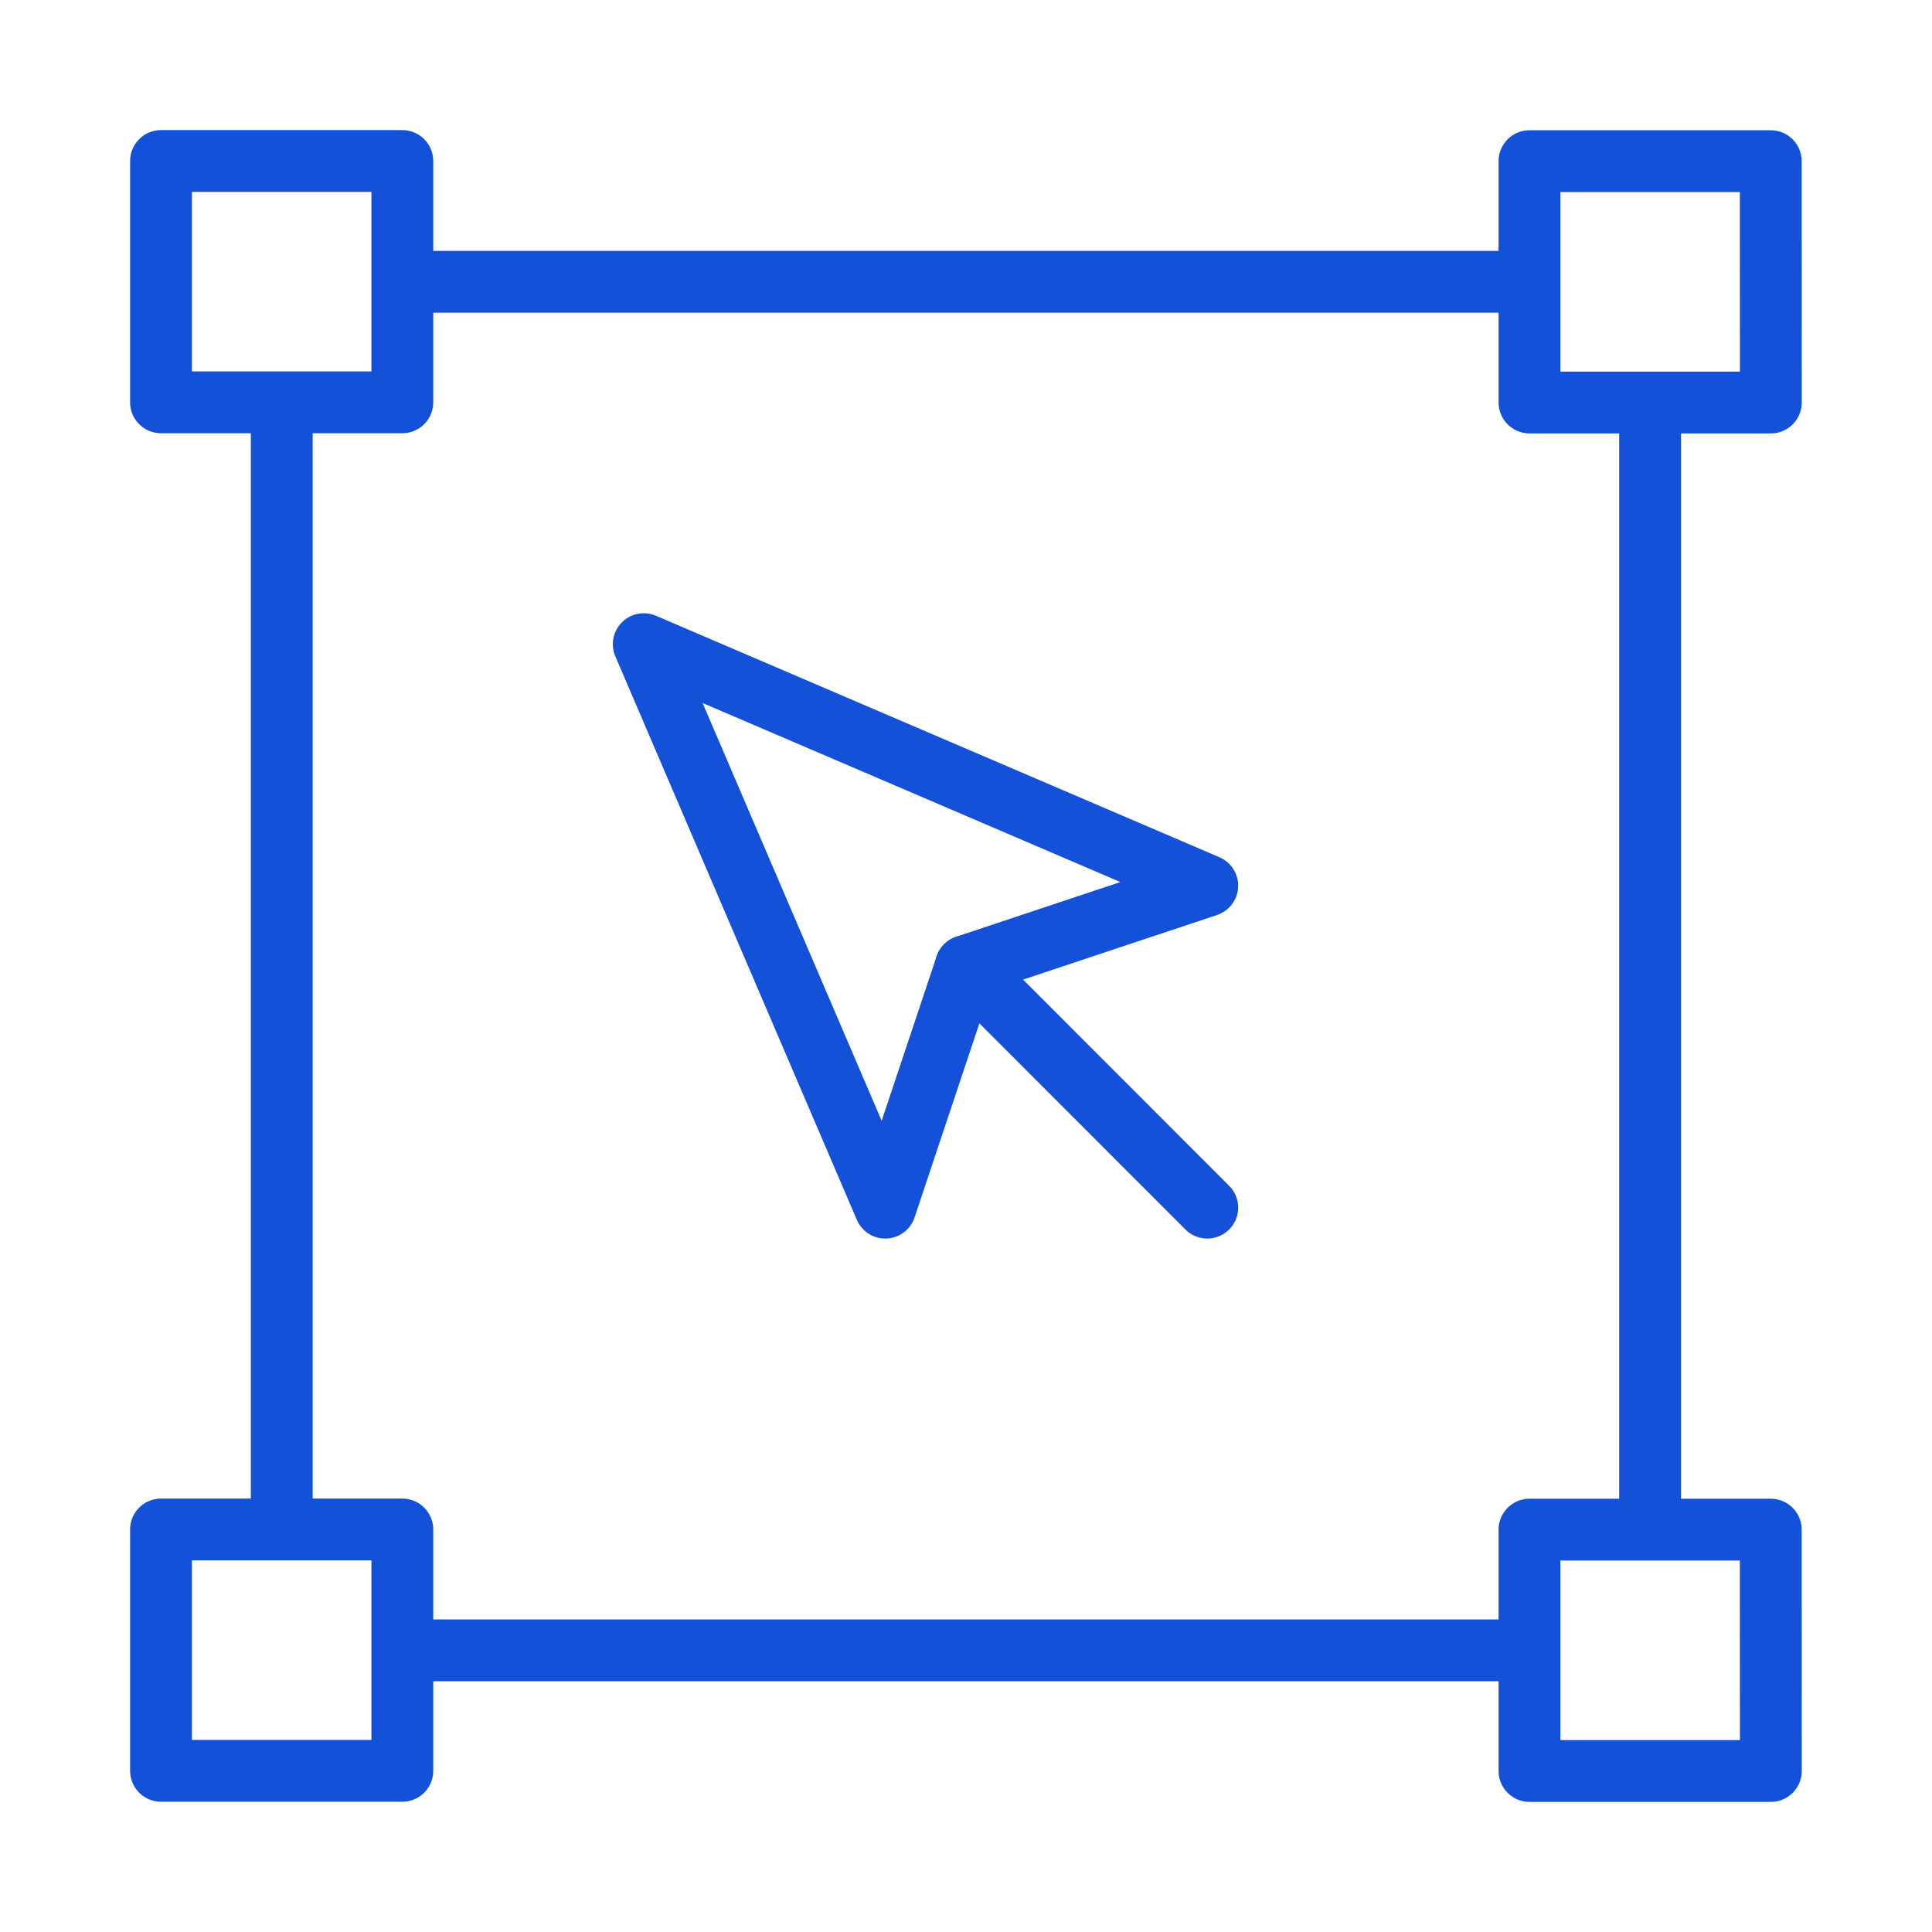
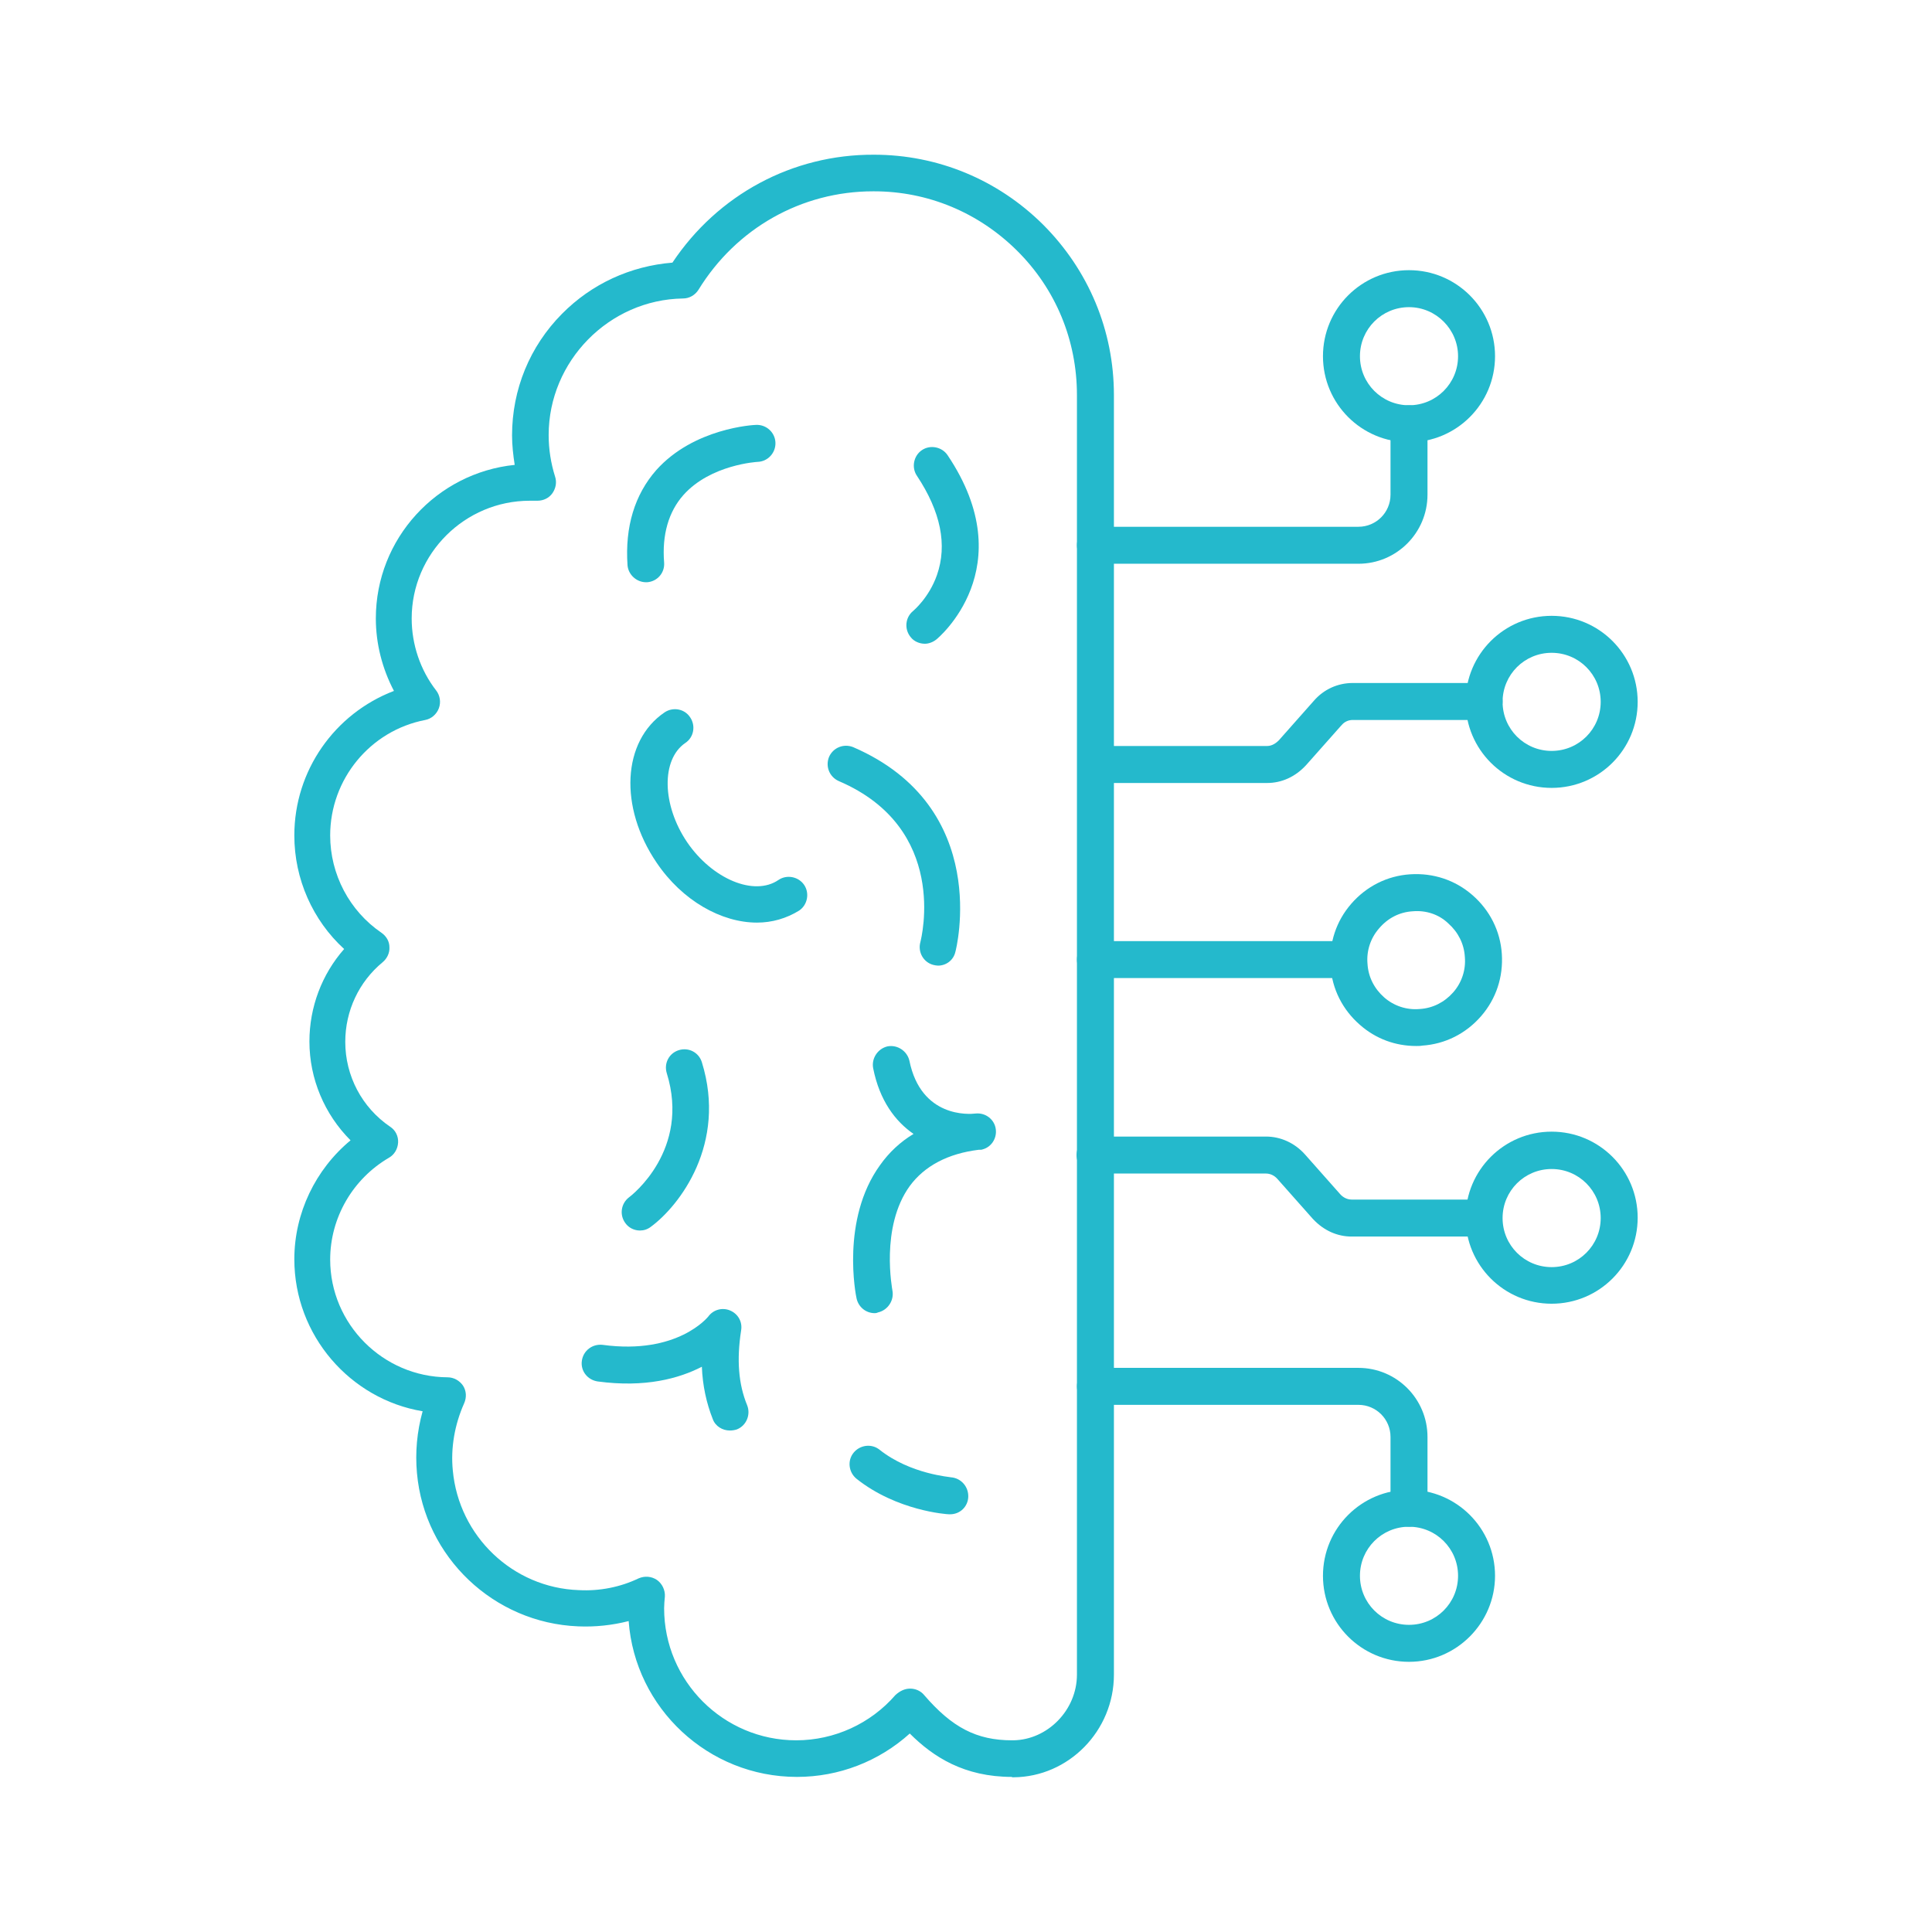
- <svg xmlns="http://www.w3.org/2000/svg" width="50" height="50" viewBox="0 0 50 50" fill="none">
-   <path d="M10.415 7.294H39.581M7.292 10.415V39.583M42.704 10.417V39.587M10.415 42.71H39.581M10.412 4.167H4.167V10.412H10.412V4.167ZM10.412 39.583H4.167V45.829H10.412V39.583ZM45.827 4.171H39.583V10.417H45.829L45.827 4.171ZM45.827 39.587H39.583V45.833H45.829L45.827 39.587Z" stroke="#1351D8" stroke-width="1.6" stroke-miterlimit="1.5" stroke-linecap="round" stroke-linejoin="round" />
-   <path d="M22.91 31.254L16.66 16.671L31.244 22.921L24.998 25.002L22.91 31.254Z" stroke="#1351D8" stroke-width="1.6" stroke-miterlimit="1.5" stroke-linecap="round" stroke-linejoin="round" />
-   <path d="M24.998 25.004L31.244 31.254" stroke="#1351D8" stroke-width="1.6" stroke-miterlimit="1.5" stroke-linecap="round" stroke-linejoin="round" />
+ <svg xmlns="http://www.w3.org/2000/svg" version="1.1" width="512" height="512" x="0" y="0" viewBox="0 0 512 512" style="enable-background:new 0 0 512 512" xml:space="preserve" class="">
+   <g>
+     <path fill="#24b9cc" d="M169.6 326.1c-1.5 0-3-.7-3.9-2-1.6-2.2-1.1-5.2 1-6.8.7-.5 16.3-12.6 10-32.9-.8-2.6.6-5.3 3.2-6.1s5.3.6 6.1 3.2c6.7 21.6-5.9 38-13.5 43.6-.9.7-1.9 1-2.9 1zM193.4 379.1c-1.9 0-3.8-1.1-4.5-3-1.7-4.3-2.7-8.9-2.9-13.9-6 3.1-15 5.6-27.6 3.9-2.7-.4-4.6-2.8-4.2-5.5s2.8-4.5 5.5-4.2c19.9 2.7 27.9-7.4 28-7.5 1.3-1.8 3.7-2.5 5.8-1.6s3.3 3 2.9 5.3c-1.2 7.8-.7 14.2 1.6 19.8 1 2.5-.2 5.4-2.7 6.4-.6.2-1.2.3-1.9.3zM251.8 401.3h-.3c-.6 0-13.8-.9-24.5-9.4-2.1-1.7-2.5-4.8-.8-6.9s4.8-2.5 6.9-.8c8.2 6.5 18.8 7.2 18.9 7.3 2.7.2 4.7 2.5 4.6 5.2-.1 2.6-2.2 4.6-4.8 4.6zM231.8 348c-2.3 0-4.3-1.6-4.8-3.9-.2-.8-4.2-20.9 6.2-35.3 2.4-3.4 5.4-6.2 8.9-8.3-4.8-3.3-9-8.8-10.7-17.4-.5-2.6 1.2-5.2 3.8-5.8 2.6-.5 5.2 1.2 5.8 3.8 3.1 15.2 15.9 14.2 17.5 14 2.7-.3 5.1 1.6 5.4 4.2.3 2.4-1.2 4.7-3.5 5.3-.2.1-.5.1-.7.1h-.3c-8.2 1-14.4 4.3-18.3 9.6-7.9 10.9-4.6 27.5-4.6 27.7.5 2.6-1.2 5.2-3.8 5.8-.2.1-.5.2-.9.2zM248.6 255.9c-.4 0-.9-.1-1.3-.2-2.6-.7-4.1-3.4-3.4-6 .3-1.2 7.6-30.2-21.6-42.7-2.5-1.1-3.6-3.9-2.6-6.4 1.1-2.5 3.9-3.6 6.4-2.6 37 16 27.2 53.9 27.1 54.2-.5 2.3-2.5 3.7-4.6 3.7zM171.2 154.3c-2.5 0-4.7-2-4.9-4.5-.7-10.2 1.9-18.7 7.6-25.2 10-11.2 25.9-12 26.5-12 2.7-.1 5 2 5.1 4.7s-2 5-4.7 5.1c-.1 0-12.5.7-19.7 8.8-3.9 4.4-5.7 10.5-5.1 17.9.2 2.7-1.8 5-4.5 5.2h-.3zM200.6 244.5c-9.4 0-19.8-5.8-26.6-15.9-10-14.7-9.1-32.2 2.1-39.8 2.2-1.5 5.3-1 6.8 1.3 1.5 2.2 1 5.3-1.3 6.8-6.4 4.4-6.2 16.4.5 26.3 6.7 9.8 17.8 14.4 24.2 10 2.2-1.5 5.3-.9 6.8 1.3s.9 5.3-1.3 6.8c-3.4 2.1-7.2 3.2-11.2 3.2zM245.1 170.6c-1.4 0-2.9-.6-3.8-1.8-1.7-2.1-1.4-5.2.7-6.9.1-.1 4.2-3.5 6.3-9.5 2.8-8 1-16.8-5.3-26.3-1.5-2.2-.9-5.3 1.3-6.8s5.3-.9 6.8 1.3c20.1 29.9-2.7 48.7-3 48.9-.9.7-2 1.1-3 1.1z" opacity="1" data-original="#24b9cc" class="" />
+     <path fill="#24b9cc" d="M268.2 470.9c-12.7 0-20.9-5.3-27.1-11.5-8.2 7.4-18.8 11.5-29.9 11.5-23.5 0-42.9-18.2-44.6-41.3-4.3 1.1-8.8 1.6-13.4 1.4-22.3-.9-40.7-18.3-42.7-40.6-.5-5.5 0-11 1.5-16.4-19.2-3.2-34-20.1-34-40.3 0-12.2 5.6-23.8 14.9-31.5C86 295.3 82 285.9 82 276c0-9.1 3.3-17.8 9.2-24.5C82.9 243.9 78 233 78 221.4c0-17.2 10.7-32.3 26.4-38.3-3.1-5.9-4.8-12.5-4.8-19.2 0-21.2 16.2-38.6 36.8-40.7-.4-2.6-.7-5.2-.7-7.8 0-12.2 4.7-23.6 13.2-32.2 7.9-8 18.2-12.7 29.3-13.6 12-18 31.8-28.7 53.4-28.6 16.9 0 32.8 6.6 44.8 18.5 12.1 12.1 18.8 28.1 18.8 45.2v339.1c0 14.9-12 27.1-26.6 27.2h-.4zm-27-23.4s.1 0 0 0c1.4 0 2.8.6 3.7 1.7 7.4 8.6 13.9 12 23.3 12h.3c9.1-.1 16.9-8 16.9-17.4V104.7c0-14.5-5.6-28.1-15.9-38.3-10.2-10.1-23.6-15.7-37.9-15.7h-.2c-19 0-36.3 9.8-46.3 26.1-.9 1.4-2.4 2.3-4.1 2.3-19.6.3-35.6 16.6-35.6 36.2 0 3.8.6 7.5 1.7 11 .5 1.5.2 3.1-.7 4.4s-2.4 2-4 2h-2c-17.2 0-31.3 14-31.3 31.2 0 6.9 2.3 13.7 6.5 19.1 1 1.3 1.3 3.1.7 4.7s-2 2.8-3.6 3.1c-14.6 2.8-25.2 15.7-25.2 30.6 0 10.3 5.1 20 13.6 25.8 1.3.9 2.1 2.3 2.1 3.8.1 1.5-.6 3-1.8 4-6.3 5.2-9.9 12.9-9.9 21.1 0 9 4.4 17.4 11.9 22.5 1.4.9 2.2 2.5 2.1 4.2s-1 3.2-2.4 4c-9.6 5.6-15.6 15.9-15.6 27 0 17.1 14 31.1 31.1 31.2 1.7 0 3.2.9 4.1 2.2.9 1.4 1 3.1.3 4.7-2.5 5.6-3.6 11.8-3 17.8 1.6 17.4 15.9 31.1 33.4 31.7 5.5.3 11-.8 15.8-3.1 1.6-.7 3.4-.6 4.9.4 1.4 1 2.2 2.7 2.1 4.4-.1 1.1-.2 2.1-.2 3.1 0 19.3 15.7 35 35 35 10.1 0 19.7-4.4 26.3-12 1.2-1.1 2.5-1.7 3.9-1.7zM373.4 440.4c-12.6 0-22.8-10.2-22.8-22.8s10.2-22.8 22.8-22.8 22.8 10.2 22.8 22.8c0 12.5-10.2 22.8-22.8 22.8zm0-35.8c-7.2 0-13 5.8-13 13s5.8 13 13 13 13-5.8 13-13-5.8-13-13-13zM411.2 345.5c-12.6 0-22.8-10.2-22.8-22.8s10.2-22.8 22.8-22.8 22.8 10.2 22.8 22.8-10.2 22.8-22.8 22.8zm0-35.7c-7.2 0-13 5.8-13 13s5.8 13 13 13 13-5.8 13-13-5.8-13-13-13z" opacity="1" data-original="#24b9cc" class="" />
+     <path fill="#24b9cc" d="M393.2 327.7h-35c-3.8 0-7.4-1.6-10.2-4.6l-.1-.1-9.4-10.6c-.8-.9-1.9-1.4-3-1.4h-45.3c-2.7 0-4.9-2.2-4.9-4.9s2.2-4.9 4.9-4.9h45.3c3.9 0 7.6 1.7 10.3 4.7l9.3 10.5c.5.6 1.6 1.5 3.1 1.5h35c2.7 0 4.9 2.2 4.9 4.9s-2.2 4.9-4.9 4.9zM411.2 208.8c-12.6 0-22.8-10.2-22.8-22.8s10.2-22.8 22.8-22.8S434 173.4 434 186s-10.2 22.8-22.8 22.8zm0-35.8c-7.2 0-13 5.8-13 13s5.8 13 13 13 13-5.8 13-13-5.8-13-13-13z" opacity="1" data-original="#24b9cc" class="" />
+     <path fill="#24b9cc" d="M335.8 207.5h-45.4c-2.7 0-4.9-2.2-4.9-4.9s2.2-4.9 4.9-4.9h45.4c1.4 0 2.5-.9 3.1-1.5l9.3-10.5c2.6-3 6.3-4.7 10.3-4.7h34.8c2.7 0 4.9 2.2 4.9 4.9s-2.2 4.9-4.9 4.9h-34.8c-1.2 0-2.2.5-2.9 1.3 0 0 0 .1-.1.1l-9.4 10.6-.1.1c-2.8 3-6.4 4.6-10.2 4.6zM375.3 277.2c-5.5 0-10.7-1.9-14.9-5.6-4.6-4-7.4-9.5-7.8-15.6s1.5-11.9 5.5-16.5 9.5-7.4 15.6-7.8c6.1-.4 11.9 1.5 16.5 5.5s7.4 9.5 7.8 15.6-1.5 11.9-5.5 16.5-9.5 7.4-15.6 7.8c-.5.1-1 .1-1.6.1zm-.9-35.7c-3.5.2-6.6 1.8-8.9 4.5-2.3 2.6-3.4 6-3.1 9.4.2 3.5 1.8 6.6 4.4 8.9s6 3.4 9.4 3.1c3.5-.2 6.6-1.8 8.9-4.4s3.4-6 3.1-9.4c-.2-3.5-1.8-6.6-4.4-8.9-2.5-2.4-5.9-3.5-9.4-3.2z" opacity="1" data-original="#24b9cc" class="" />
+     <path fill="#24b9cc" d="M357.3 259.2h-67c-2.7 0-4.9-2.2-4.9-4.9s2.2-4.9 4.9-4.9h67c2.7 0 4.9 2.2 4.9 4.9s-2.2 4.9-4.9 4.9zM373.4 404.6c-2.7 0-4.9-2.2-4.9-4.9v-18.9c0-4.7-3.8-8.5-8.5-8.5h-69.7c-2.7 0-4.9-2.2-4.9-4.9s2.2-4.9 4.9-4.9H360c10.1 0 18.3 8.2 18.3 18.3v18.9c0 2.7-2.2 4.9-4.9 4.9zM373.4 117.2c-12.6 0-22.8-10.2-22.8-22.8s10.2-22.8 22.8-22.8 22.8 10.2 22.8 22.8-10.2 22.8-22.8 22.8zm0-35.8c-7.2 0-13 5.8-13 13s5.8 13 13 13 13-5.8 13-13c0-7.1-5.8-13-13-13z" opacity="1" data-original="#24b9cc" class="" />
+     <path fill="#24b9cc" d="M360 149.4h-69.7c-2.7 0-4.9-2.2-4.9-4.9s2.2-4.9 4.9-4.9H360c4.7 0 8.5-3.8 8.5-8.5v-18.8c0-2.7 2.2-4.9 4.9-4.9s4.9 2.2 4.9 4.9v18.8c0 10.1-8.2 18.3-18.3 18.3z" opacity="1" data-original="#24b9cc" class="" />
+   </g>
</svg>
